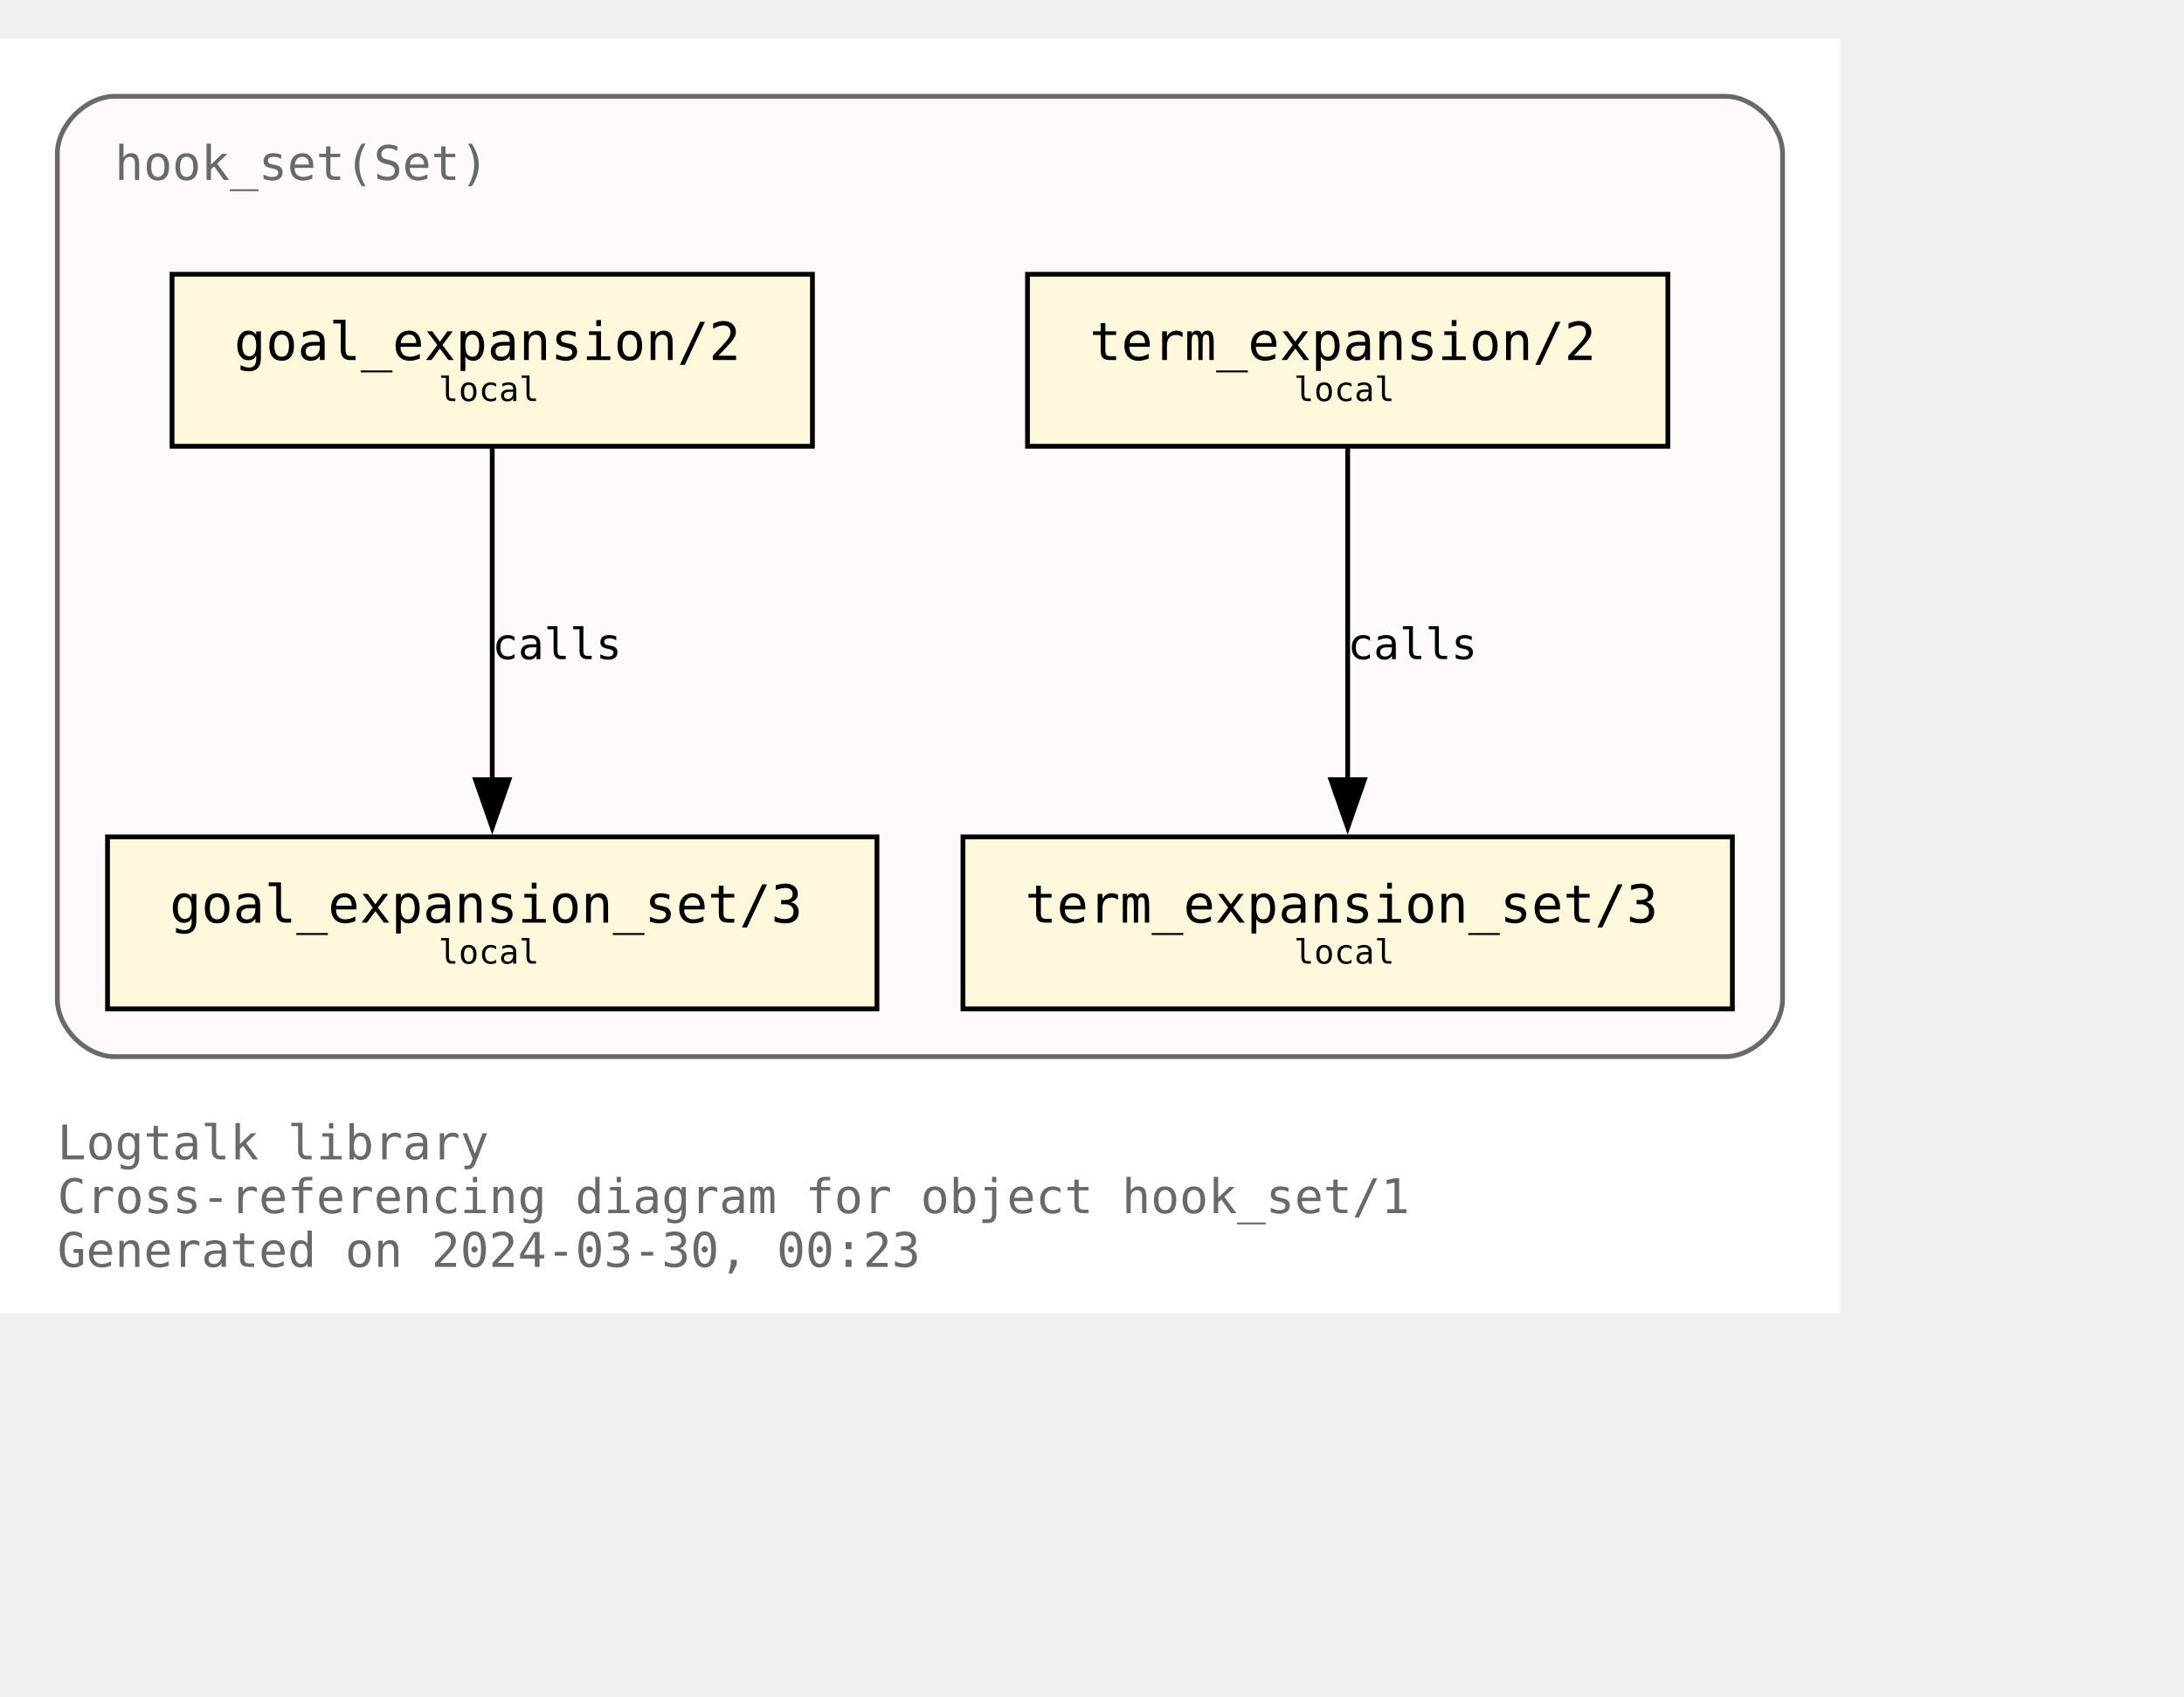
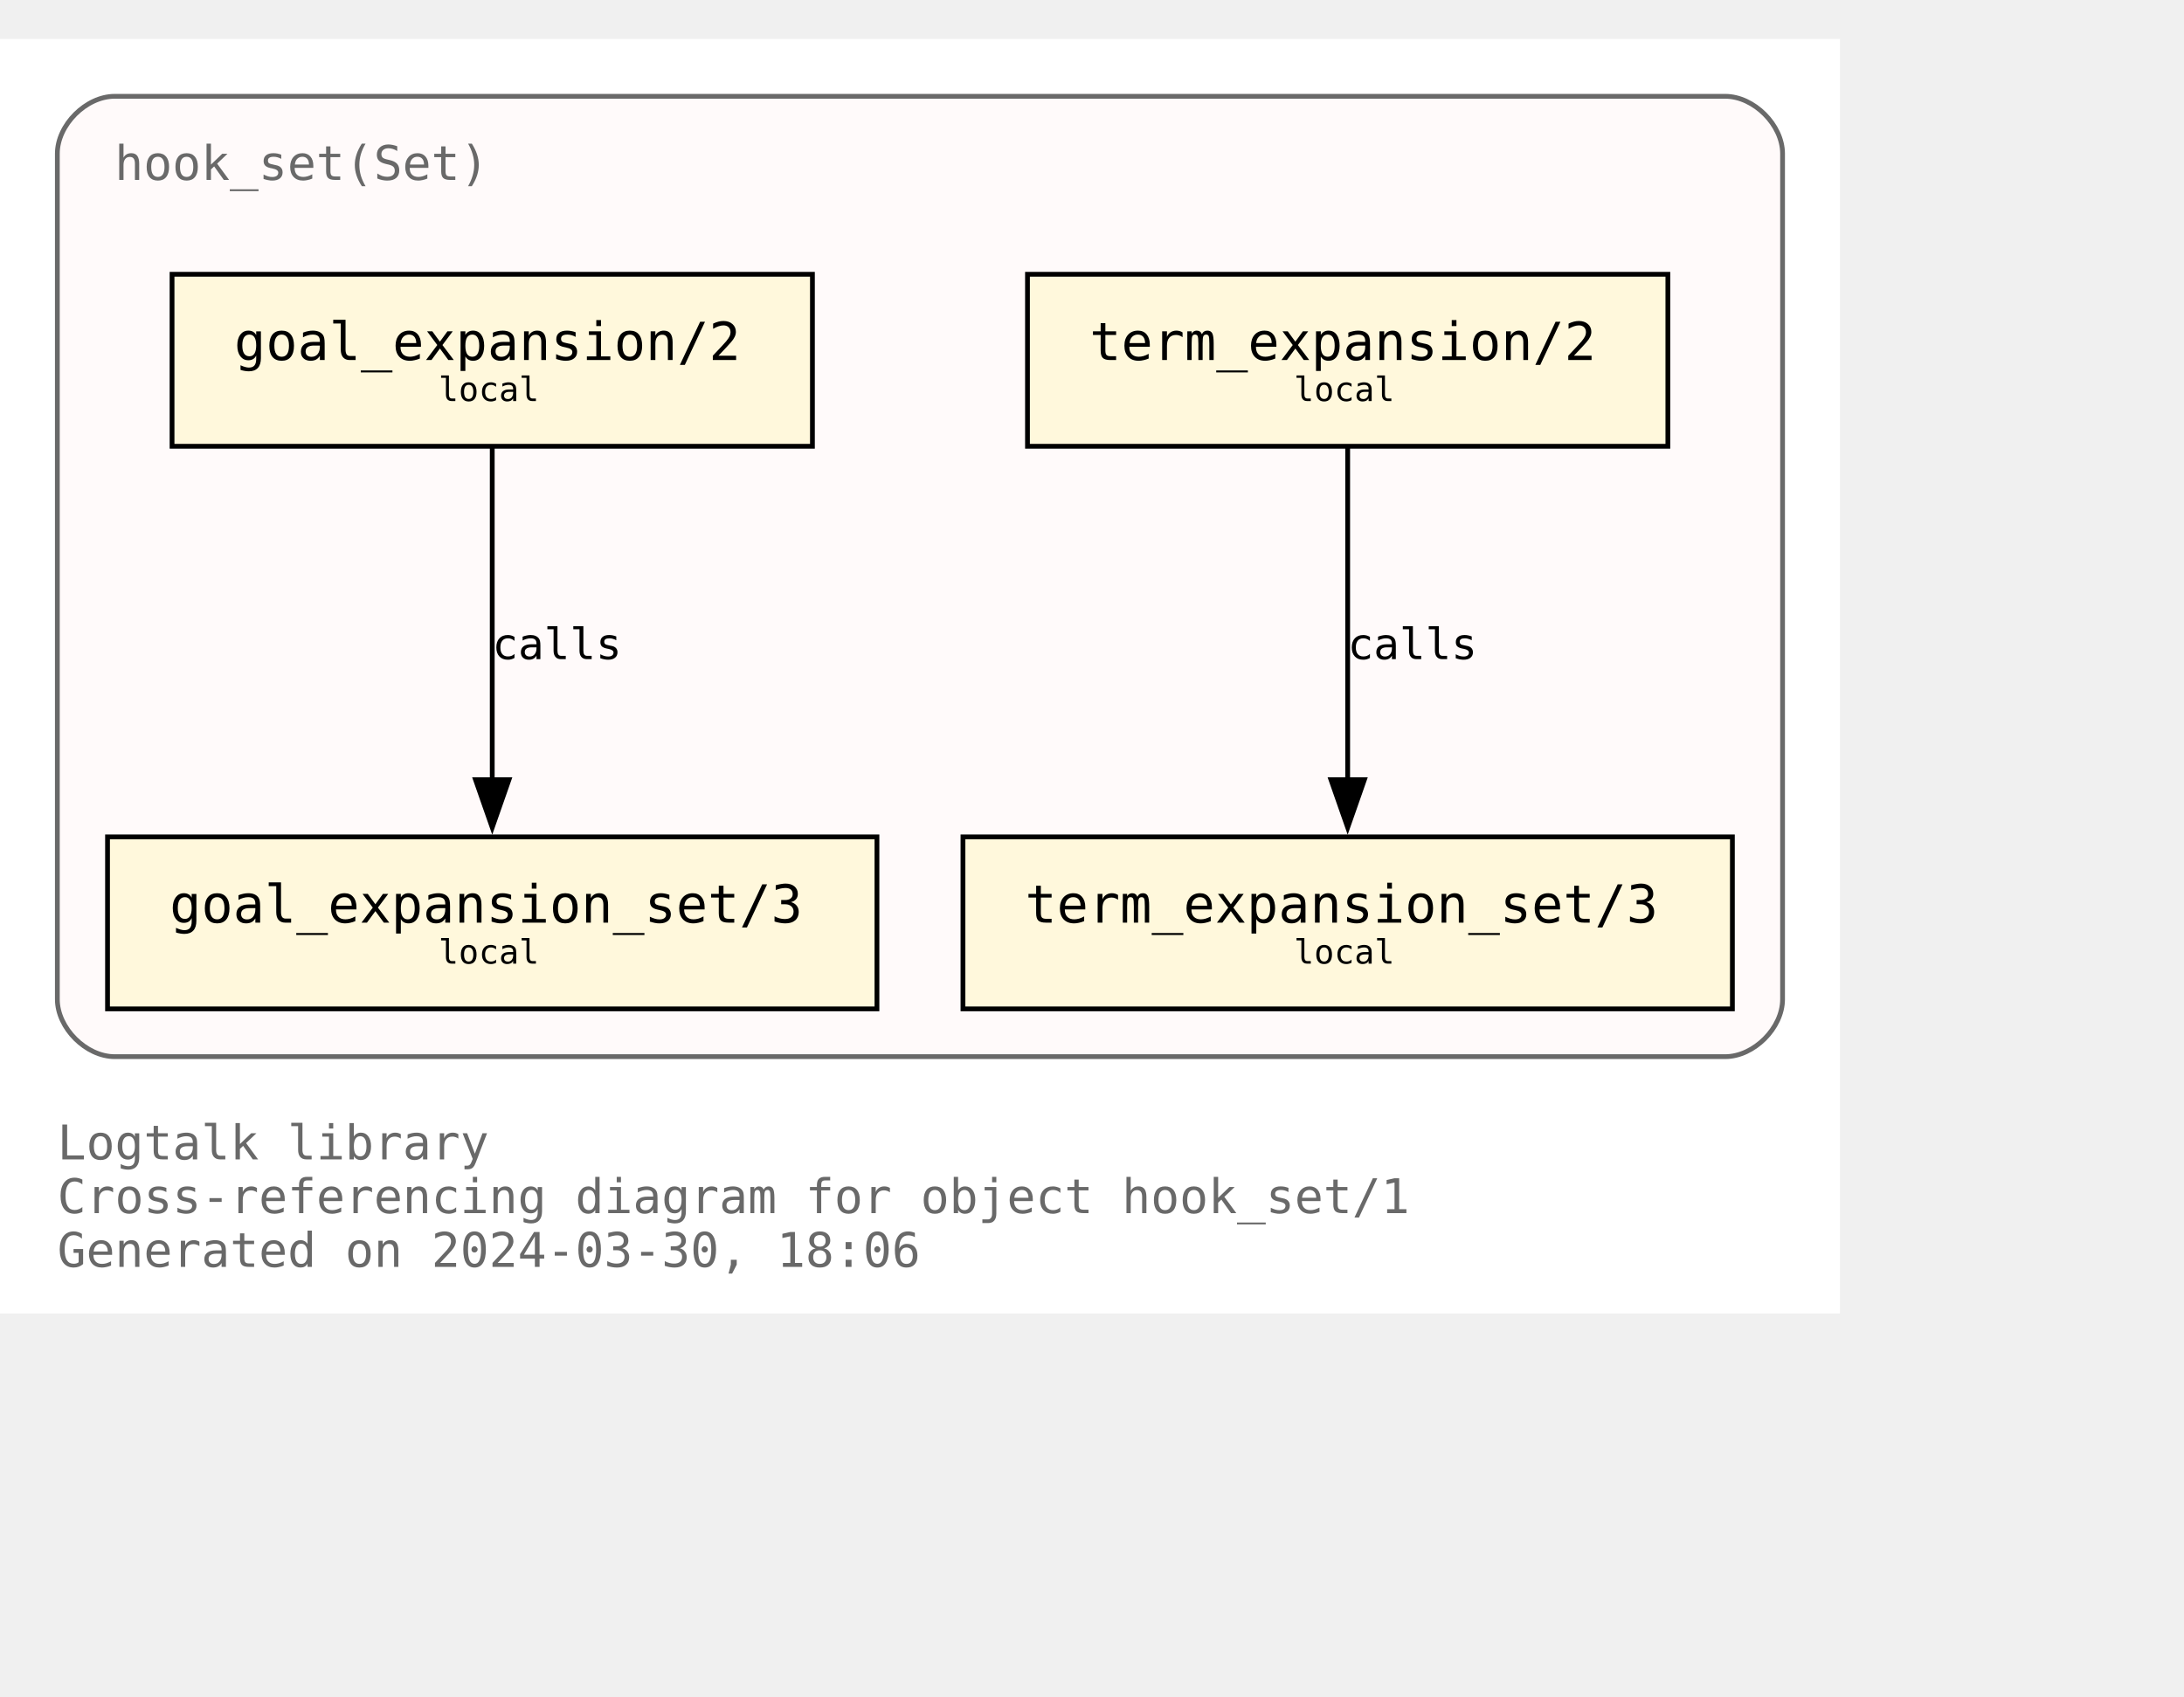
<svg xmlns="http://www.w3.org/2000/svg" xmlns:xlink="http://www.w3.org/1999/xlink" width="529pt" height="411pt" viewBox="72.00 72.00 457.00 338.75">
  <g id="graph0" class="graph" transform="scale(1 1) rotate(0) translate(76 334.75)">
    <polygon fill="white" stroke="none" points="-4,4 -4,-262.75 381,-262.75 381,4 -4,4" />
    <text text-anchor="start" x="8" y="-28.25" font-family="Monospace" font-size="10.00" fill="dimgray">Logtalk library</text>
    <text text-anchor="start" x="8" y="-17" font-family="Monospace" font-size="10.00" fill="dimgray">Cross-referencing diagram for object hook_set/1</text>
-     <text text-anchor="start" x="8" y="-5.75" font-family="Monospace" font-size="10.00" fill="dimgray">Generated on 2024-03-30, 00:23</text>
+     <text text-anchor="start" x="8" y="-5.75" font-family="Monospace" font-size="10.00" fill="dimgray">Generated on 2024-03-30, 18:06</text>
    <g id="clust1" class="cluster">
      <g id="a_clust1">
        <a xlink:title="hook_set(Set)">
          <path fill="snow" stroke="dimgray" d="M20,-49.75C20,-49.75 357,-49.75 357,-49.75 363,-49.75 369,-55.75 369,-61.75 369,-61.75 369,-238.75 369,-238.75 369,-244.75 363,-250.75 357,-250.75 357,-250.75 20,-250.75 20,-250.75 14,-250.75 8,-244.75 8,-238.75 8,-238.75 8,-61.75 8,-61.75 8,-55.75 14,-49.75 20,-49.75" />
          <g id="a_clust1_0">
-             <a xlink:href="https://github.com/LogtalkDotOrg/logtalk3/tree/8c8a178db70a26f0af47fe907d63a2be5c1f0dd6/library/hook_flows/hook_set.lgt" xlink:title="https://github.com/LogtalkDotOrg/logtalk3/tree/8c8a178db70a26f0af47fe907d63a2be5c1f0dd6/library/hook_flows/hook_set.lgt">
+             <a xlink:href="https://github.com/LogtalkDotOrg/logtalk3/tree/93549fee6aa7f5cb7cab9585e8ac9afadbfd2570/library/hook_flows/hook_set.lgt" xlink:title="https://github.com/LogtalkDotOrg/logtalk3/tree/93549fee6aa7f5cb7cab9585e8ac9afadbfd2570/library/hook_flows/hook_set.lgt">
              <text text-anchor="start" x="20" y="-233.25" font-family="Monospace" font-size="10.00" fill="dimgray">hook_set(Set)</text>
            </a>
          </g>
        </a>
      </g>
    </g>
    <g id="node1" class="node">
      <g id="a_node1">
-         <a xlink:href="https://github.com/LogtalkDotOrg/logtalk3/tree/8c8a178db70a26f0af47fe907d63a2be5c1f0dd6/library/hook_flows/hook_set.lgt#L51" xlink:title="https://github.com/LogtalkDotOrg/logtalk3/tree/8c8a178db70a26f0af47fe907d63a2be5c1f0dd6/library/hook_flows/hook_set.lgt#L51">
+         <a xlink:href="https://github.com/LogtalkDotOrg/logtalk3/tree/93549fee6aa7f5cb7cab9585e8ac9afadbfd2570/library/hook_flows/hook_set.lgt#L51" xlink:title="https://github.com/LogtalkDotOrg/logtalk3/tree/93549fee6aa7f5cb7cab9585e8ac9afadbfd2570/library/hook_flows/hook_set.lgt#L51">
          <polygon fill="cornsilk" stroke="black" points="166,-213.5 32,-213.5 32,-177.5 166,-177.5 166,-213.5" />
          <text text-anchor="start" x="39.88" y="-196.32" font-family="Monospace" font-size="9.00"> </text>
          <text text-anchor="start" x="45" y="-195.55" font-family="Monospace" font-size="11.00">goal_expansion/2</text>
          <text text-anchor="start" x="152.88" y="-196.32" font-family="Monospace" font-size="9.00"> </text>
          <text text-anchor="start" x="39.88" y="-185.45" font-family="Monospace" font-size="9.00"> </text>
          <text text-anchor="start" x="87.75" y="-186.97" font-family="Monospace" font-size="7.00">local</text>
          <text text-anchor="start" x="152.88" y="-185.45" font-family="Monospace" font-size="9.00"> </text>
        </a>
      </g>
    </g>
    <g id="node4" class="node">
      <g id="a_node4">
-         <a xlink:href="https://github.com/LogtalkDotOrg/logtalk3/tree/8c8a178db70a26f0af47fe907d63a2be5c1f0dd6/library/hook_flows/hook_set.lgt#L55" xlink:title="https://github.com/LogtalkDotOrg/logtalk3/tree/8c8a178db70a26f0af47fe907d63a2be5c1f0dd6/library/hook_flows/hook_set.lgt#L55">
+         <a xlink:href="https://github.com/LogtalkDotOrg/logtalk3/tree/93549fee6aa7f5cb7cab9585e8ac9afadbfd2570/library/hook_flows/hook_set.lgt#L55" xlink:title="https://github.com/LogtalkDotOrg/logtalk3/tree/93549fee6aa7f5cb7cab9585e8ac9afadbfd2570/library/hook_flows/hook_set.lgt#L55">
          <polygon fill="cornsilk" stroke="black" points="179.5,-95.75 18.5,-95.75 18.5,-59.75 179.5,-59.75 179.5,-95.75" />
          <text text-anchor="start" x="26.38" y="-78.58" font-family="Monospace" font-size="9.00"> </text>
          <text text-anchor="start" x="31.5" y="-77.8" font-family="Monospace" font-size="11.00">goal_expansion_set/3</text>
          <text text-anchor="start" x="166.38" y="-78.58" font-family="Monospace" font-size="9.00"> </text>
          <text text-anchor="start" x="26.38" y="-67.7" font-family="Monospace" font-size="9.00"> </text>
          <text text-anchor="start" x="87.75" y="-69.22" font-family="Monospace" font-size="7.00">local</text>
          <text text-anchor="start" x="166.38" y="-67.7" font-family="Monospace" font-size="9.00"> </text>
        </a>
      </g>
    </g>
    <g id="edge2" class="edge">
      <g id="a_edge2">
-         <a xlink:href="https://github.com/LogtalkDotOrg/logtalk3/tree/8c8a178db70a26f0af47fe907d63a2be5c1f0dd6/library/hook_flows/hook_set.lgt#L51" xlink:title="calls">
+         <a xlink:href="https://github.com/LogtalkDotOrg/logtalk3/tree/93549fee6aa7f5cb7cab9585e8ac9afadbfd2570/library/hook_flows/hook_set.lgt#L51" xlink:title="calls">
          <path fill="none" stroke="black" d="M99,-177.17C99,-158.76 99,-129.35 99,-107.46" />
          <polygon fill="black" stroke="black" points="102.5,-107.71 99,-97.71 95.5,-107.71 102.5,-107.71" />
        </a>
      </g>
      <g id="a_edge2-label">
-         <a xlink:href="https://github.com/LogtalkDotOrg/logtalk3/tree/8c8a178db70a26f0af47fe907d63a2be5c1f0dd6/library/hook_flows/hook_set.lgt#L51" xlink:title="https://github.com/LogtalkDotOrg/logtalk3/tree/8c8a178db70a26f0af47fe907d63a2be5c1f0dd6/library/hook_flows/hook_set.lgt#L51">
+         <a xlink:href="https://github.com/LogtalkDotOrg/logtalk3/tree/93549fee6aa7f5cb7cab9585e8ac9afadbfd2570/library/hook_flows/hook_set.lgt#L51" xlink:title="https://github.com/LogtalkDotOrg/logtalk3/tree/93549fee6aa7f5cb7cab9585e8ac9afadbfd2570/library/hook_flows/hook_set.lgt#L51">
          <text text-anchor="start" x="99" y="-132.95" font-family="Monospace" font-size="9.00">calls</text>
        </a>
      </g>
    </g>
    <g id="node2" class="node">
      <g id="a_node2">
-         <a xlink:href="https://github.com/LogtalkDotOrg/logtalk3/tree/8c8a178db70a26f0af47fe907d63a2be5c1f0dd6/library/hook_flows/hook_set.lgt#L40" xlink:title="https://github.com/LogtalkDotOrg/logtalk3/tree/8c8a178db70a26f0af47fe907d63a2be5c1f0dd6/library/hook_flows/hook_set.lgt#L40">
+         <a xlink:href="https://github.com/LogtalkDotOrg/logtalk3/tree/93549fee6aa7f5cb7cab9585e8ac9afadbfd2570/library/hook_flows/hook_set.lgt#L40" xlink:title="https://github.com/LogtalkDotOrg/logtalk3/tree/93549fee6aa7f5cb7cab9585e8ac9afadbfd2570/library/hook_flows/hook_set.lgt#L40">
          <polygon fill="cornsilk" stroke="black" points="345,-213.5 211,-213.5 211,-177.5 345,-177.5 345,-213.5" />
          <text text-anchor="start" x="218.88" y="-196.32" font-family="Monospace" font-size="9.00"> </text>
          <text text-anchor="start" x="224" y="-195.55" font-family="Monospace" font-size="11.00">term_expansion/2</text>
          <text text-anchor="start" x="331.88" y="-196.32" font-family="Monospace" font-size="9.00"> </text>
          <text text-anchor="start" x="218.88" y="-185.45" font-family="Monospace" font-size="9.00"> </text>
          <text text-anchor="start" x="266.75" y="-186.97" font-family="Monospace" font-size="7.00">local</text>
          <text text-anchor="start" x="331.88" y="-185.45" font-family="Monospace" font-size="9.00"> </text>
        </a>
      </g>
    </g>
    <g id="node3" class="node">
      <g id="a_node3">
-         <a xlink:href="https://github.com/LogtalkDotOrg/logtalk3/tree/8c8a178db70a26f0af47fe907d63a2be5c1f0dd6/library/hook_flows/hook_set.lgt#L44" xlink:title="https://github.com/LogtalkDotOrg/logtalk3/tree/8c8a178db70a26f0af47fe907d63a2be5c1f0dd6/library/hook_flows/hook_set.lgt#L44">
+         <a xlink:href="https://github.com/LogtalkDotOrg/logtalk3/tree/93549fee6aa7f5cb7cab9585e8ac9afadbfd2570/library/hook_flows/hook_set.lgt#L44" xlink:title="https://github.com/LogtalkDotOrg/logtalk3/tree/93549fee6aa7f5cb7cab9585e8ac9afadbfd2570/library/hook_flows/hook_set.lgt#L44">
          <polygon fill="cornsilk" stroke="black" points="358.5,-95.75 197.5,-95.75 197.5,-59.75 358.5,-59.75 358.5,-95.75" />
          <text text-anchor="start" x="205.38" y="-78.58" font-family="Monospace" font-size="9.00"> </text>
          <text text-anchor="start" x="210.5" y="-77.8" font-family="Monospace" font-size="11.00">term_expansion_set/3</text>
          <text text-anchor="start" x="345.38" y="-78.58" font-family="Monospace" font-size="9.00"> </text>
          <text text-anchor="start" x="205.38" y="-67.7" font-family="Monospace" font-size="9.00"> </text>
          <text text-anchor="start" x="266.75" y="-69.22" font-family="Monospace" font-size="7.00">local</text>
          <text text-anchor="start" x="345.38" y="-67.7" font-family="Monospace" font-size="9.00"> </text>
        </a>
      </g>
    </g>
    <g id="edge1" class="edge">
      <g id="a_edge1">
-         <a xlink:href="https://github.com/LogtalkDotOrg/logtalk3/tree/8c8a178db70a26f0af47fe907d63a2be5c1f0dd6/library/hook_flows/hook_set.lgt#L40" xlink:title="calls">
+         <a xlink:href="https://github.com/LogtalkDotOrg/logtalk3/tree/93549fee6aa7f5cb7cab9585e8ac9afadbfd2570/library/hook_flows/hook_set.lgt#L40" xlink:title="calls">
          <path fill="none" stroke="black" d="M278,-177.17C278,-158.76 278,-129.35 278,-107.46" />
          <polygon fill="black" stroke="black" points="281.5,-107.71 278,-97.71 274.5,-107.71 281.5,-107.71" />
        </a>
      </g>
      <g id="a_edge1-label">
-         <a xlink:href="https://github.com/LogtalkDotOrg/logtalk3/tree/8c8a178db70a26f0af47fe907d63a2be5c1f0dd6/library/hook_flows/hook_set.lgt#L40" xlink:title="https://github.com/LogtalkDotOrg/logtalk3/tree/8c8a178db70a26f0af47fe907d63a2be5c1f0dd6/library/hook_flows/hook_set.lgt#L40">
+         <a xlink:href="https://github.com/LogtalkDotOrg/logtalk3/tree/93549fee6aa7f5cb7cab9585e8ac9afadbfd2570/library/hook_flows/hook_set.lgt#L40" xlink:title="https://github.com/LogtalkDotOrg/logtalk3/tree/93549fee6aa7f5cb7cab9585e8ac9afadbfd2570/library/hook_flows/hook_set.lgt#L40">
          <text text-anchor="start" x="278" y="-132.95" font-family="Monospace" font-size="9.00">calls</text>
        </a>
      </g>
    </g>
  </g>
</svg>
